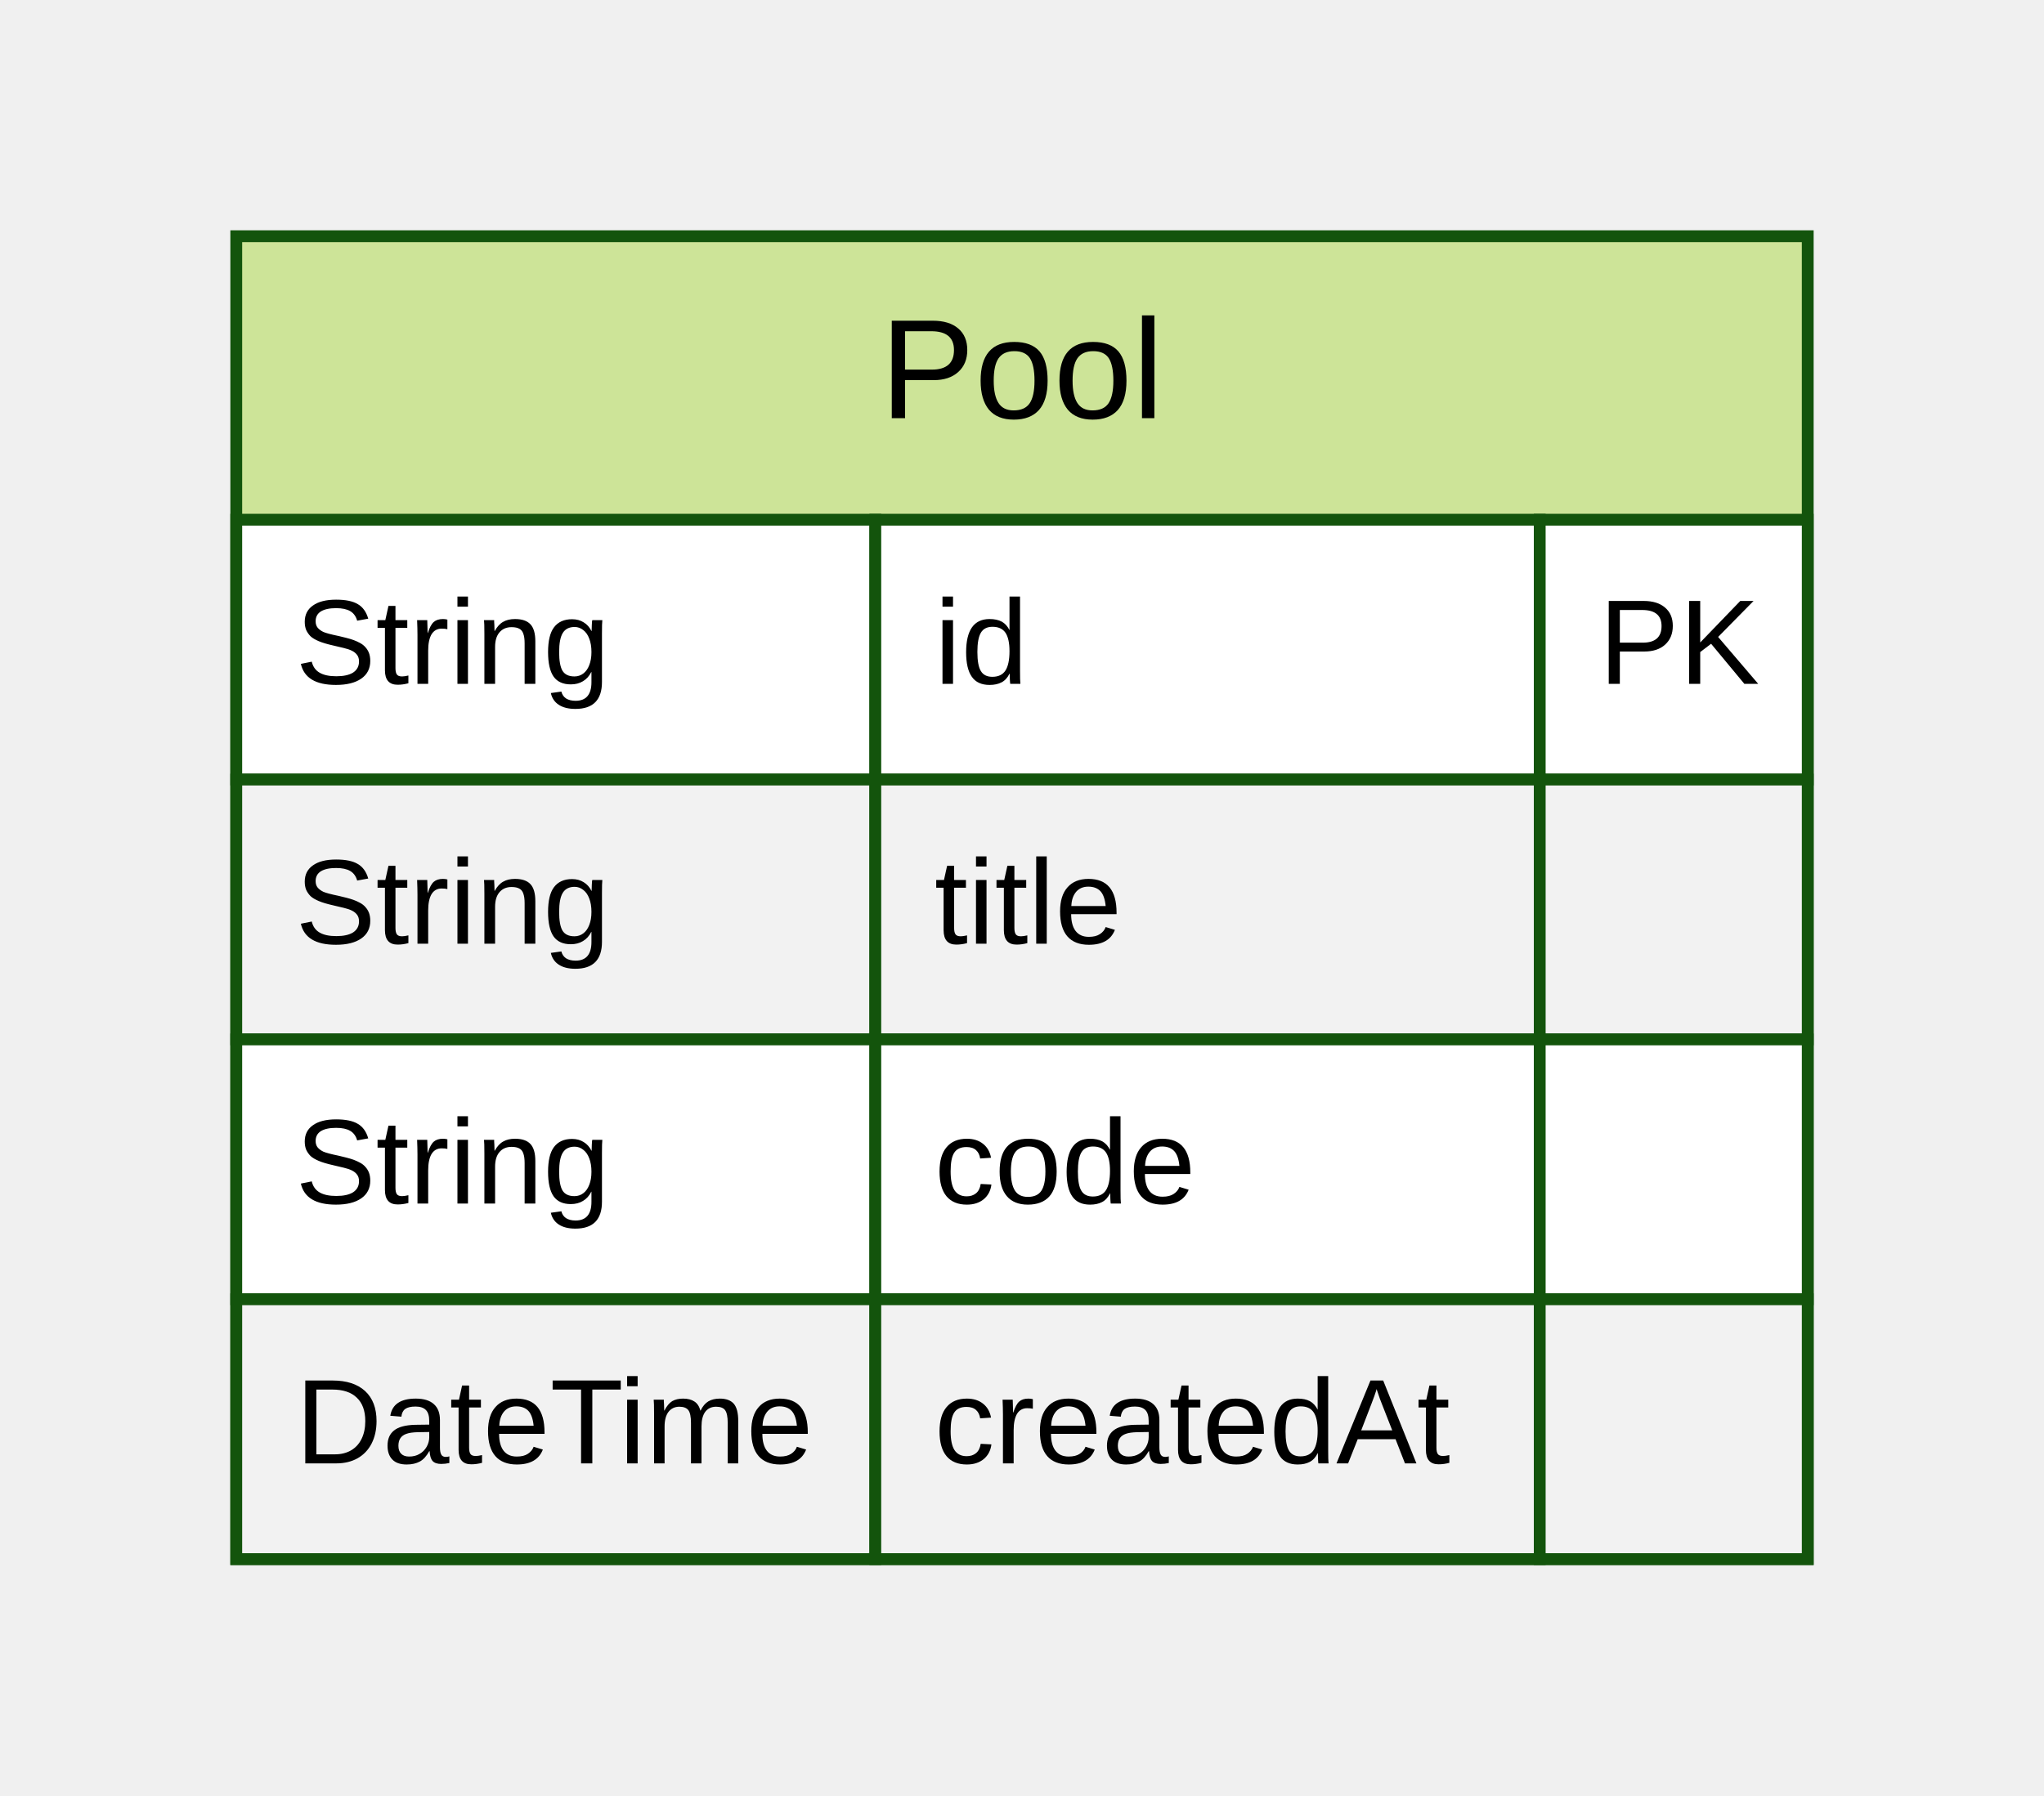
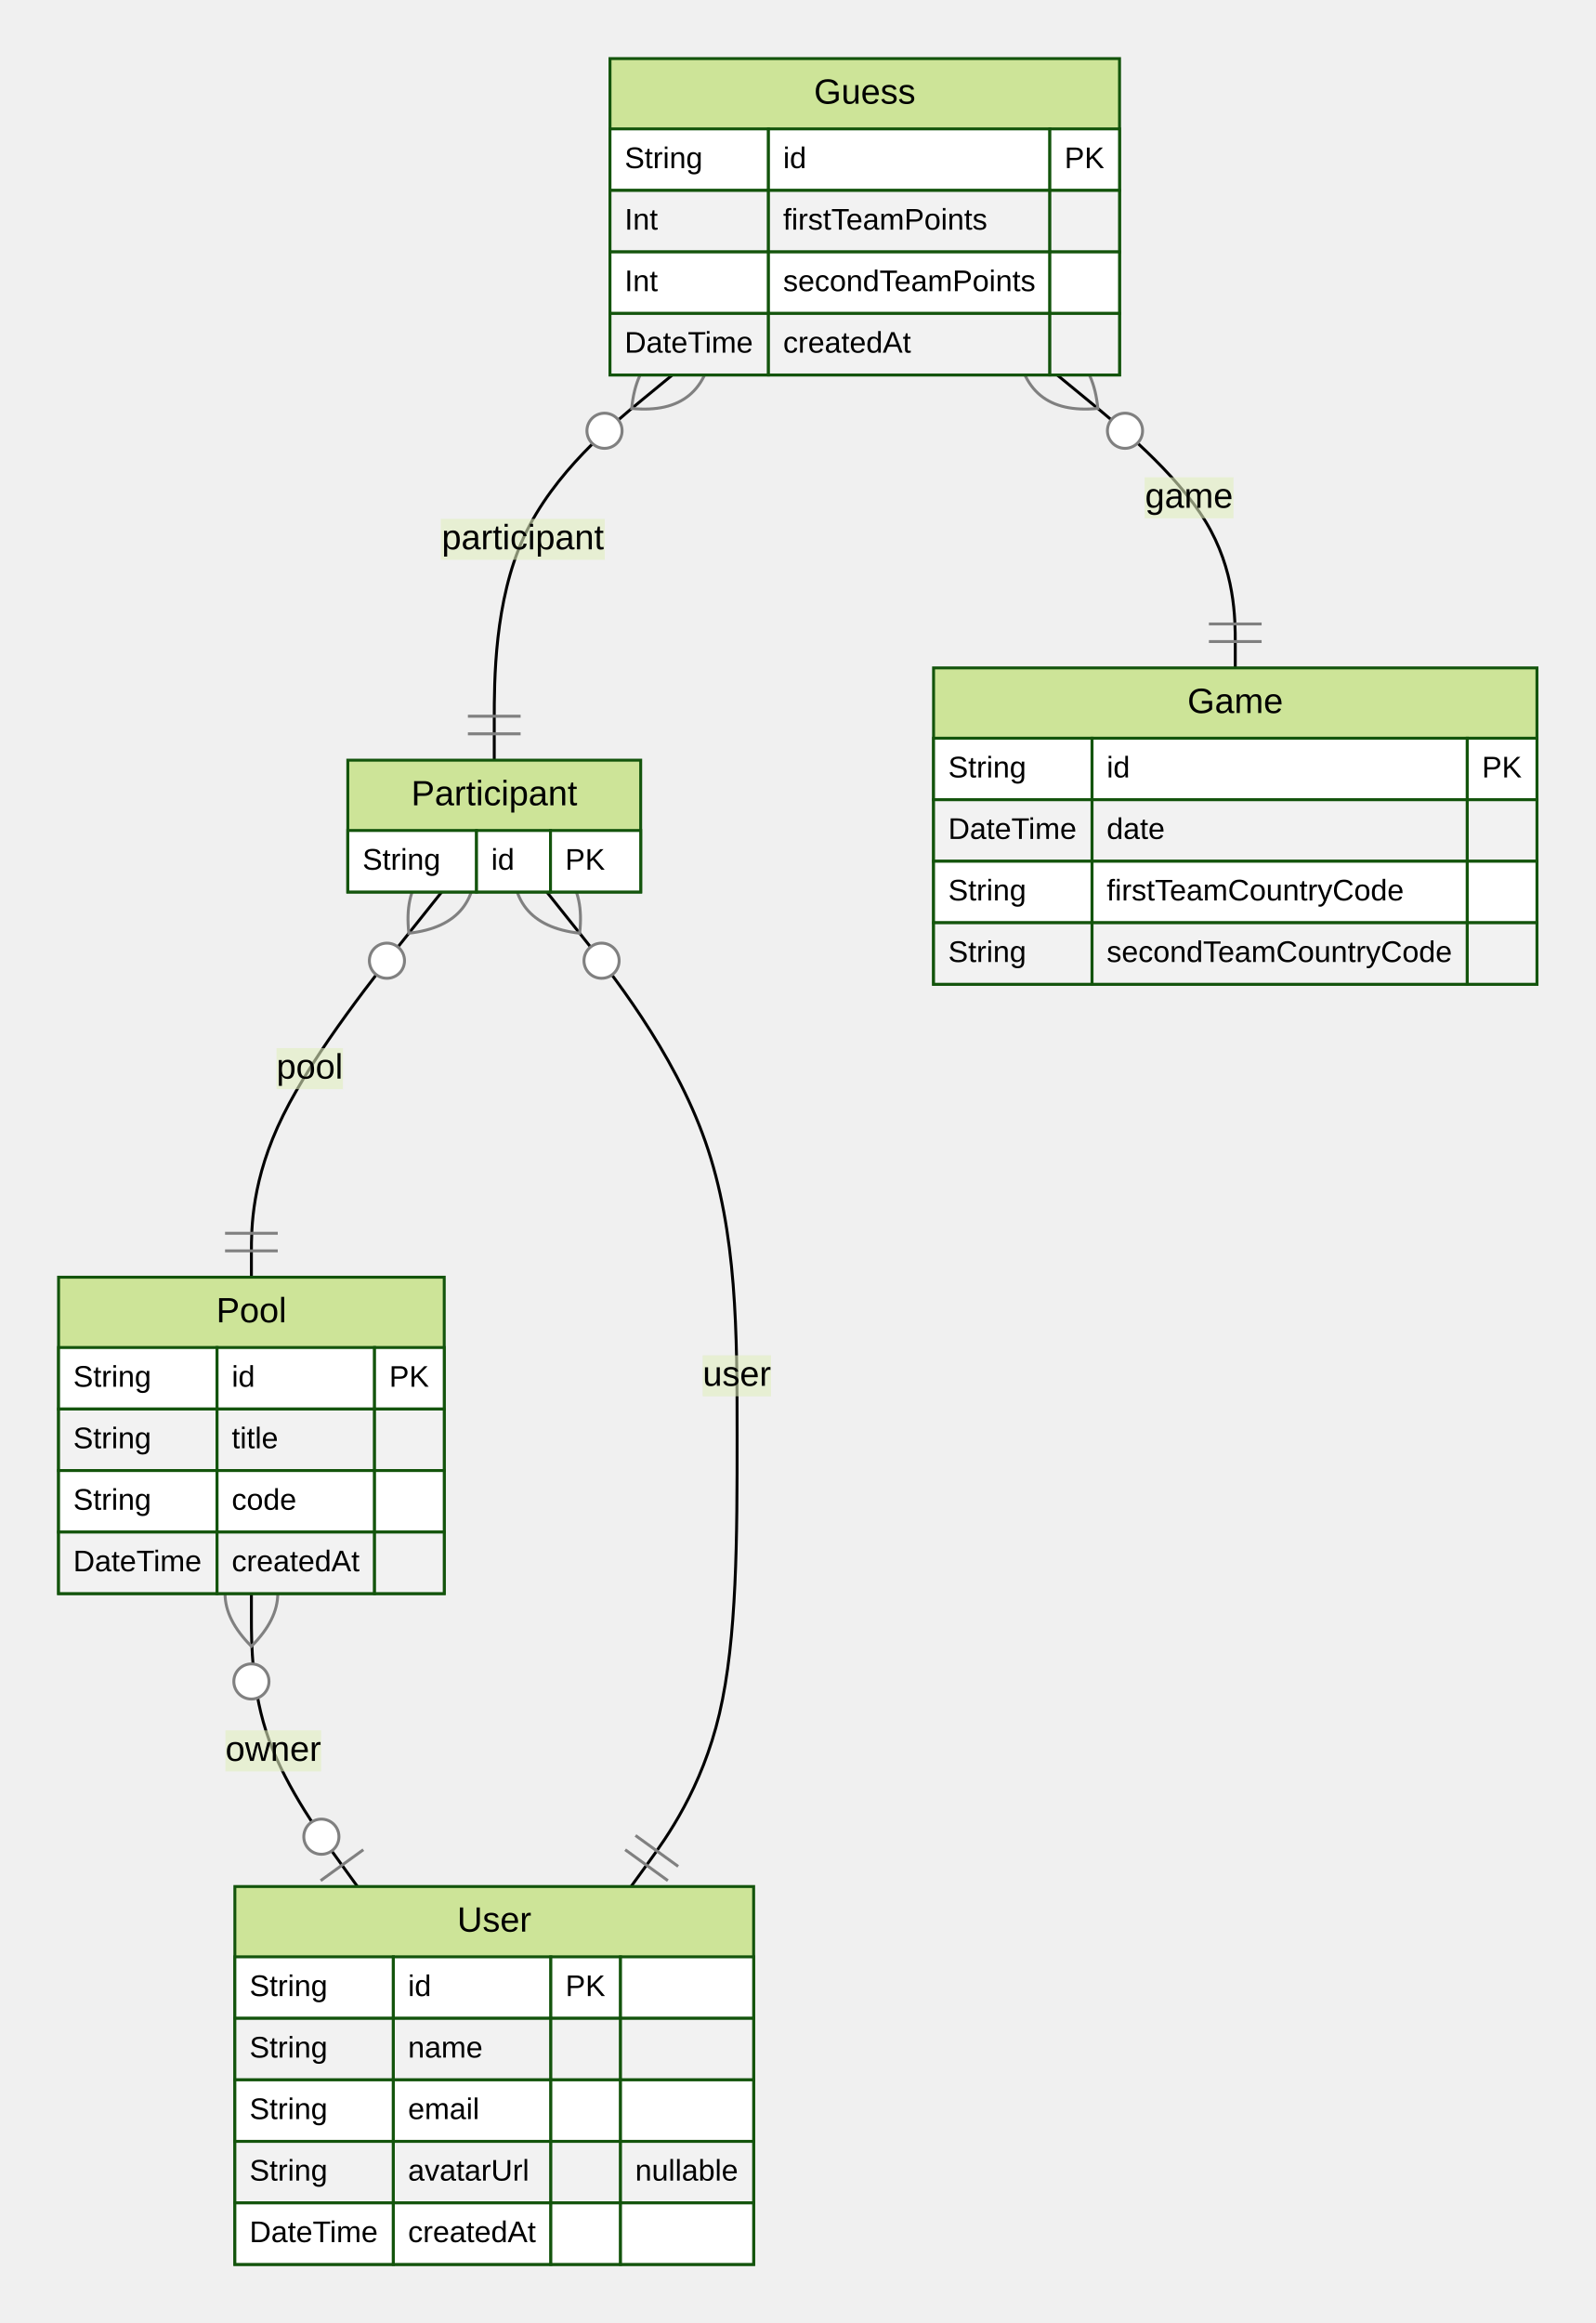
- <svg xmlns="http://www.w3.org/2000/svg" aria-labelledby="chart-title-mermaid-0 chart-desc-mermaid-0" role="img" viewBox="0 0 173.026 152" style="max-width: 173.026px; background-color: white;" width="100%" id="mermaid-0">
+ <svg xmlns="http://www.w3.org/2000/svg" aria-labelledby="chart-title-mermaid-0 chart-desc-mermaid-0" role="img" viewBox="0 0 544.791 793" style="max-width: 544.791px; background-color: white;" width="100%" id="mermaid-0">
  <style>#mermaid-0 {font-family:"trebuchet ms",verdana,arial,sans-serif;font-size:16px;fill:#000000;}#mermaid-0 .error-icon{fill:#552222;}#mermaid-0 .error-text{fill:#552222;stroke:#552222;}#mermaid-0 .edge-thickness-normal{stroke-width:2px;}#mermaid-0 .edge-thickness-thick{stroke-width:3.5px;}#mermaid-0 .edge-pattern-solid{stroke-dasharray:0;}#mermaid-0 .edge-pattern-dashed{stroke-dasharray:3;}#mermaid-0 .edge-pattern-dotted{stroke-dasharray:2;}#mermaid-0 .marker{fill:#000000;stroke:#000000;}#mermaid-0 .marker.cross{stroke:#000000;}#mermaid-0 svg{font-family:"trebuchet ms",verdana,arial,sans-serif;font-size:16px;}#mermaid-0 .entityBox{fill:#cde498;stroke:#13540c;}#mermaid-0 .attributeBoxOdd{fill:#ffffff;stroke:#13540c;}#mermaid-0 .attributeBoxEven{fill:#f2f2f2;stroke:#13540c;}#mermaid-0 .relationshipLabelBox{fill:hsl(78.158, 58.462%, 84.51%);opacity:0.7;background-color:hsl(78.158, 58.462%, 84.51%);}#mermaid-0 .relationshipLabelBox rect{opacity:0.5;}#mermaid-0 .relationshipLine{stroke:#000000;}#mermaid-0 :root{--mermaid-font-family:"trebuchet ms",verdana,arial,sans-serif;}</style>
  <g />
  <defs>
    <marker orient="auto" markerHeight="18" markerWidth="18" refY="9" refX="0" id="ONLY_ONE_START">
      <path d="M9,0 L9,18 M15,0 L15,18" fill="none" stroke="gray" />
    </marker>
  </defs>
  <defs>
    <marker orient="auto" markerHeight="18" markerWidth="18" refY="9" refX="18" id="ONLY_ONE_END">
      <path d="M3,0 L3,18 M9,0 L9,18" fill="none" stroke="gray" />
    </marker>
  </defs>
  <defs>
    <marker orient="auto" markerHeight="18" markerWidth="30" refY="9" refX="0" id="ZERO_OR_ONE_START">
      <circle r="6" cy="9" cx="21" fill="white" stroke="gray" />
      <path d="M9,0 L9,18" fill="none" stroke="gray" />
    </marker>
  </defs>
  <defs>
    <marker orient="auto" markerHeight="18" markerWidth="30" refY="9" refX="30" id="ZERO_OR_ONE_END">
      <circle r="6" cy="9" cx="9" fill="white" stroke="gray" />
      <path d="M21,0 L21,18" fill="none" stroke="gray" />
    </marker>
  </defs>
  <defs>
    <marker orient="auto" markerHeight="36" markerWidth="45" refY="18" refX="18" id="ONE_OR_MORE_START">
      <path d="M0,18 Q 18,0 36,18 Q 18,36 0,18 M42,9 L42,27" fill="none" stroke="gray" />
    </marker>
  </defs>
  <defs>
    <marker orient="auto" markerHeight="36" markerWidth="45" refY="18" refX="27" id="ONE_OR_MORE_END">
      <path d="M3,9 L3,27 M9,18 Q27,0 45,18 Q27,36 9,18" fill="none" stroke="gray" />
    </marker>
  </defs>
  <defs>
    <marker orient="auto" markerHeight="36" markerWidth="57" refY="18" refX="18" id="ZERO_OR_MORE_START">
      <circle r="6" cy="18" cx="48" fill="white" stroke="gray" />
      <path d="M0,18 Q18,0 36,18 Q18,36 0,18" fill="none" stroke="gray" />
    </marker>
  </defs>
  <defs>
    <marker orient="auto" markerHeight="36" markerWidth="57" refY="18" refX="39" id="ZERO_OR_MORE_END">
      <circle r="6" cy="18" cx="9" fill="white" stroke="gray" />
      <path d="M21,18 Q39,0 57,18 Q39,36 21,18" fill="none" stroke="gray" />
    </marker>
  </defs>
-   <g transform="translate(20,20 )" id="Pool">
-     <rect height="112" width="133.026" y="0" x="0" stroke="gray" fill-opacity="100%" fill="honeydew" class="er entityBox" />
-     <text transform="translate(66.51321,12)" style="font-family: &quot;trebuchet ms&quot;, verdana, arial, sans-serif;; font-size: 12px" text-anchor="middle" dominant-baseline="middle" y="0" x="0" id="entity-Pool" class="er entityLabel">Pool</text>
-     <rect height="22" width="54.096" y="24" x="0" stroke="gray" fill-opacity="100%" fill="honeydew" class="er attributeBoxOdd" />
-     <text transform="translate(5,35)" style="font-family: &quot;trebuchet ms&quot;, verdana, arial, sans-serif;; font-size: 10.2px" text-anchor="left" dominant-baseline="middle" y="0" x="0" id="entity-Pool-attr-1-type" class="er entityLabel">String</text>
-     <rect height="22" width="56.243" y="24" x="54.096" stroke="gray" fill-opacity="100%" fill="honeydew" class="er attributeBoxOdd" />
-     <text transform="translate(59.09555,35)" style="font-family: &quot;trebuchet ms&quot;, verdana, arial, sans-serif;; font-size: 10.2px" text-anchor="left" dominant-baseline="middle" y="0" x="0" id="entity-Pool-attr-1-name" class="er entityLabel">id</text>
-     <rect height="22" width="22.688" y="24" x="110.339" stroke="gray" fill-opacity="100%" fill="honeydew" class="er attributeBoxOdd" />
-     <text transform="translate(115.3387,35)" style="font-family: &quot;trebuchet ms&quot;, verdana, arial, sans-serif;; font-size: 10.2px" text-anchor="left" dominant-baseline="middle" y="0" x="0" id="entity-Pool-attr-1-key" class="er entityLabel">PK</text>
-     <rect height="22" width="54.096" y="46" x="0" stroke="gray" fill-opacity="100%" fill="honeydew" class="er attributeBoxEven" />
-     <text transform="translate(5,57)" style="font-family: &quot;trebuchet ms&quot;, verdana, arial, sans-serif;; font-size: 10.2px" text-anchor="left" dominant-baseline="middle" y="0" x="0" id="entity-Pool-attr-2-type" class="er entityLabel">String</text>
-     <rect height="22" width="56.243" y="46" x="54.096" stroke="gray" fill-opacity="100%" fill="honeydew" class="er attributeBoxEven" />
-     <text transform="translate(59.09555,57)" style="font-family: &quot;trebuchet ms&quot;, verdana, arial, sans-serif;; font-size: 10.2px" text-anchor="left" dominant-baseline="middle" y="0" x="0" id="entity-Pool-attr-2-name" class="er entityLabel">title</text>
-     <rect height="22" width="22.688" y="46" x="110.339" stroke="gray" fill-opacity="100%" fill="honeydew" class="er attributeBoxEven" />
-     <text transform="translate(115.3387,57)" style="font-family: &quot;trebuchet ms&quot;, verdana, arial, sans-serif;; font-size: 10.2px" text-anchor="left" dominant-baseline="middle" y="0" x="0" id="entity-Pool-attr-2-key" class="er entityLabel" />
-     <rect height="22" width="54.096" y="68" x="0" stroke="gray" fill-opacity="100%" fill="honeydew" class="er attributeBoxOdd" />
-     <text transform="translate(5,79)" style="font-family: &quot;trebuchet ms&quot;, verdana, arial, sans-serif;; font-size: 10.2px" text-anchor="left" dominant-baseline="middle" y="0" x="0" id="entity-Pool-attr-3-type" class="er entityLabel">String</text>
-     <rect height="22" width="56.243" y="68" x="54.096" stroke="gray" fill-opacity="100%" fill="honeydew" class="er attributeBoxOdd" />
-     <text transform="translate(59.09555,79)" style="font-family: &quot;trebuchet ms&quot;, verdana, arial, sans-serif;; font-size: 10.2px" text-anchor="left" dominant-baseline="middle" y="0" x="0" id="entity-Pool-attr-3-name" class="er entityLabel">code</text>
-     <rect height="22" width="22.688" y="68" x="110.339" stroke="gray" fill-opacity="100%" fill="honeydew" class="er attributeBoxOdd" />
-     <text transform="translate(115.3387,79)" style="font-family: &quot;trebuchet ms&quot;, verdana, arial, sans-serif;; font-size: 10.2px" text-anchor="left" dominant-baseline="middle" y="0" x="0" id="entity-Pool-attr-3-key" class="er entityLabel" />
-     <rect height="22" width="54.096" y="90" x="0" stroke="gray" fill-opacity="100%" fill="honeydew" class="er attributeBoxEven" />
-     <text transform="translate(5,101)" style="font-family: &quot;trebuchet ms&quot;, verdana, arial, sans-serif;; font-size: 10.2px" text-anchor="left" dominant-baseline="middle" y="0" x="0" id="entity-Pool-attr-4-type" class="er entityLabel">DateTime</text>
-     <rect height="22" width="56.243" y="90" x="54.096" stroke="gray" fill-opacity="100%" fill="honeydew" class="er attributeBoxEven" />
-     <text transform="translate(59.09555,101)" style="font-family: &quot;trebuchet ms&quot;, verdana, arial, sans-serif;; font-size: 10.2px" text-anchor="left" dominant-baseline="middle" y="0" x="0" id="entity-Pool-attr-4-name" class="er entityLabel">createdAt</text>
-     <rect height="22" width="22.688" y="90" x="110.339" stroke="gray" fill-opacity="100%" fill="honeydew" class="er attributeBoxEven" />
-     <text transform="translate(115.3387,101)" style="font-family: &quot;trebuchet ms&quot;, verdana, arial, sans-serif;; font-size: 10.2px" text-anchor="left" dominant-baseline="middle" y="0" x="0" id="entity-Pool-attr-4-key" class="er entityLabel" />
-   </g>
+   <path marker-start="url(#ZERO_OR_MORE_START)" marker-end="url(#ZERO_OR_ONE_END)" fill="none" stroke="gray" d="M85.841,544L85.841,552.333C85.841,560.667,85.841,577.333,91.876,594C97.911,610.667,109.981,627.333,116.016,635.667L122.051,644" class="er relationshipLine" />
+   <path marker-start="url(#ZERO_OR_MORE_START)" marker-end="url(#ONLY_ONE_END)" fill="none" stroke="gray" d="M186.702,304.5L197.532,318.083C208.362,331.667,230.023,358.833,240.853,389.75C251.683,420.667,251.683,455.333,251.683,490C251.683,524.667,251.683,559.333,245.648,585C239.613,610.667,227.543,627.333,221.508,635.667L215.473,644" class="er relationshipLine" />
+   <path marker-start="url(#ZERO_OR_MORE_START)" marker-end="url(#ONLY_ONE_END)" fill="none" stroke="gray" d="M150.823,304.5L139.992,318.083C129.162,331.667,107.502,358.833,96.672,380.75C85.841,402.667,85.841,419.333,85.841,427.667L85.841,436" class="er relationshipLine" />
+   <path marker-start="url(#ZERO_OR_MORE_START)" marker-end="url(#ONLY_ONE_END)" fill="none" stroke="gray" d="M360.956,128L371.093,136.333C381.23,144.667,401.503,161.333,411.64,178C421.777,194.667,421.777,211.333,421.777,219.667L421.777,228" class="er relationshipLine" />
+   <path marker-start="url(#ZERO_OR_MORE_START)" marker-end="url(#ONLY_ONE_END)" fill="none" stroke="gray" d="M229.583,128L219.446,136.333C209.309,144.667,189.036,161.333,178.899,183.25C168.762,205.167,168.762,232.333,168.762,245.917L168.762,259.5" class="er relationshipLine" />
+   <g transform="translate(20,436 )" id="Pool">
+     <rect height="108" width="131.683" y="0" x="0" stroke="gray" fill-opacity="100%" fill="honeydew" class="er entityBox" />
+     <text transform="translate(65.84149,12)" style="font-family: &quot;trebuchet ms&quot;, verdana, arial, sans-serif;; font-size: 12px" text-anchor="middle" dominant-baseline="middle" y="0" x="0" id="entity-Pool" class="er entityLabel">Pool</text>
+     <rect height="21" width="54.113" y="24" x="0" stroke="gray" fill-opacity="100%" fill="honeydew" class="er attributeBoxOdd" />
+     <text transform="translate(5,34.5)" style="font-family: &quot;trebuchet ms&quot;, verdana, arial, sans-serif;; font-size: 10.2px" text-anchor="left" dominant-baseline="middle" y="0" x="0" id="entity-Pool-attr-1-type" class="er entityLabel">String</text>
+     <rect height="21" width="53.775" y="24" x="54.113" stroke="gray" fill-opacity="100%" fill="honeydew" class="er attributeBoxOdd" />
+     <text transform="translate(59.11313,34.5)" style="font-family: &quot;trebuchet ms&quot;, verdana, arial, sans-serif;; font-size: 10.2px" text-anchor="left" dominant-baseline="middle" y="0" x="0" id="entity-Pool-attr-1-name" class="er entityLabel">id</text>
+     <rect height="21" width="23.795" y="24" x="107.888" stroke="gray" fill-opacity="100%" fill="honeydew" class="er attributeBoxOdd" />
+     <text transform="translate(112.888,34.5)" style="font-family: &quot;trebuchet ms&quot;, verdana, arial, sans-serif;; font-size: 10.2px" text-anchor="left" dominant-baseline="middle" y="0" x="0" id="entity-Pool-attr-1-key" class="er entityLabel">PK</text>
+     <rect height="21" width="54.113" y="45" x="0" stroke="gray" fill-opacity="100%" fill="honeydew" class="er attributeBoxEven" />
+     <text transform="translate(5,55.5)" style="font-family: &quot;trebuchet ms&quot;, verdana, arial, sans-serif;; font-size: 10.2px" text-anchor="left" dominant-baseline="middle" y="0" x="0" id="entity-Pool-attr-2-type" class="er entityLabel">String</text>
+     <rect height="21" width="53.775" y="45" x="54.113" stroke="gray" fill-opacity="100%" fill="honeydew" class="er attributeBoxEven" />
+     <text transform="translate(59.11313,55.5)" style="font-family: &quot;trebuchet ms&quot;, verdana, arial, sans-serif;; font-size: 10.2px" text-anchor="left" dominant-baseline="middle" y="0" x="0" id="entity-Pool-attr-2-name" class="er entityLabel">title</text>
+     <rect height="21" width="23.795" y="45" x="107.888" stroke="gray" fill-opacity="100%" fill="honeydew" class="er attributeBoxEven" />
+     <text transform="translate(112.888,55.5)" style="font-family: &quot;trebuchet ms&quot;, verdana, arial, sans-serif;; font-size: 10.2px" text-anchor="left" dominant-baseline="middle" y="0" x="0" id="entity-Pool-attr-2-key" class="er entityLabel" />
+     <rect height="21" width="54.113" y="66" x="0" stroke="gray" fill-opacity="100%" fill="honeydew" class="er attributeBoxOdd" />
+     <text transform="translate(5,76.5)" style="font-family: &quot;trebuchet ms&quot;, verdana, arial, sans-serif;; font-size: 10.2px" text-anchor="left" dominant-baseline="middle" y="0" x="0" id="entity-Pool-attr-3-type" class="er entityLabel">String</text>
+     <rect height="21" width="53.775" y="66" x="54.113" stroke="gray" fill-opacity="100%" fill="honeydew" class="er attributeBoxOdd" />
+     <text transform="translate(59.11313,76.5)" style="font-family: &quot;trebuchet ms&quot;, verdana, arial, sans-serif;; font-size: 10.2px" text-anchor="left" dominant-baseline="middle" y="0" x="0" id="entity-Pool-attr-3-name" class="er entityLabel">code</text>
+     <rect height="21" width="23.795" y="66" x="107.888" stroke="gray" fill-opacity="100%" fill="honeydew" class="er attributeBoxOdd" />
+     <text transform="translate(112.888,76.5)" style="font-family: &quot;trebuchet ms&quot;, verdana, arial, sans-serif;; font-size: 10.2px" text-anchor="left" dominant-baseline="middle" y="0" x="0" id="entity-Pool-attr-3-key" class="er entityLabel" />
+     <rect height="21" width="54.113" y="87" x="0" stroke="gray" fill-opacity="100%" fill="honeydew" class="er attributeBoxEven" />
+     <text transform="translate(5,97.5)" style="font-family: &quot;trebuchet ms&quot;, verdana, arial, sans-serif;; font-size: 10.2px" text-anchor="left" dominant-baseline="middle" y="0" x="0" id="entity-Pool-attr-4-type" class="er entityLabel">DateTime</text>
+     <rect height="21" width="53.775" y="87" x="54.113" stroke="gray" fill-opacity="100%" fill="honeydew" class="er attributeBoxEven" />
+     <text transform="translate(59.11313,97.5)" style="font-family: &quot;trebuchet ms&quot;, verdana, arial, sans-serif;; font-size: 10.2px" text-anchor="left" dominant-baseline="middle" y="0" x="0" id="entity-Pool-attr-4-name" class="er entityLabel">createdAt</text>
+     <rect height="21" width="23.795" y="87" x="107.888" stroke="gray" fill-opacity="100%" fill="honeydew" class="er attributeBoxEven" />
+     <text transform="translate(112.888,97.5)" style="font-family: &quot;trebuchet ms&quot;, verdana, arial, sans-serif;; font-size: 10.2px" text-anchor="left" dominant-baseline="middle" y="0" x="0" id="entity-Pool-attr-4-key" class="er entityLabel" />
+   </g>
+   <g transform="translate(118.7622,259.5 )" id="Participant">
+     <rect height="45" width="100" y="0" x="0" stroke="gray" fill-opacity="100%" fill="honeydew" class="er entityBox" />
+     <text transform="translate(50,12)" style="font-family: &quot;trebuchet ms&quot;, verdana, arial, sans-serif;; font-size: 12px" text-anchor="middle" dominant-baseline="middle" y="0" x="0" id="entity-Participant" class="er entityLabel">Participant</text>
+     <rect height="21" width="43.945" y="24" x="0" stroke="gray" fill-opacity="100%" fill="honeydew" class="er attributeBoxOdd" />
+     <text transform="translate(5,34.5)" style="font-family: &quot;trebuchet ms&quot;, verdana, arial, sans-serif;; font-size: 10.2px" text-anchor="left" dominant-baseline="middle" y="0" x="0" id="entity-Participant-attr-1-type" class="er entityLabel">String</text>
+     <rect height="21" width="25.262" y="24" x="43.945" stroke="gray" fill-opacity="100%" fill="honeydew" class="er attributeBoxOdd" />
+     <text transform="translate(48.94526,34.5)" style="font-family: &quot;trebuchet ms&quot;, verdana, arial, sans-serif;; font-size: 10.2px" text-anchor="left" dominant-baseline="middle" y="0" x="0" id="entity-Participant-attr-1-name" class="er entityLabel">id</text>
+     <rect height="21" width="30.793" y="24" x="69.207" stroke="gray" fill-opacity="100%" fill="honeydew" class="er attributeBoxOdd" />
+     <text transform="translate(74.20681,34.5)" style="font-family: &quot;trebuchet ms&quot;, verdana, arial, sans-serif;; font-size: 10.2px" text-anchor="left" dominant-baseline="middle" y="0" x="0" id="entity-Participant-attr-1-key" class="er entityLabel">PK</text>
+   </g>
+   <g transform="translate(80.19414,644 )" id="User">
+     <rect height="129" width="177.136" y="0" x="0" stroke="gray" fill-opacity="100%" fill="honeydew" class="er entityBox" />
+     <text transform="translate(88.5681,12)" style="font-family: &quot;trebuchet ms&quot;, verdana, arial, sans-serif;; font-size: 12px" text-anchor="middle" dominant-baseline="middle" y="0" x="0" id="entity-User" class="er entityLabel">User</text>
+     <rect height="21" width="54.113" y="24" x="0" stroke="gray" fill-opacity="100%" fill="honeydew" class="er attributeBoxOdd" />
+     <text transform="translate(5,34.5)" style="font-family: &quot;trebuchet ms&quot;, verdana, arial, sans-serif;; font-size: 10.2px" text-anchor="left" dominant-baseline="middle" y="0" x="0" id="entity-User-attr-1-type" class="er entityLabel">String</text>
+     <rect height="21" width="53.775" y="24" x="54.113" stroke="gray" fill-opacity="100%" fill="honeydew" class="er attributeBoxOdd" />
+     <text transform="translate(59.11313,34.5)" style="font-family: &quot;trebuchet ms&quot;, verdana, arial, sans-serif;; font-size: 10.2px" text-anchor="left" dominant-baseline="middle" y="0" x="0" id="entity-User-attr-1-name" class="er entityLabel">id</text>
+     <rect height="21" width="23.795" y="24" x="107.888" stroke="gray" fill-opacity="100%" fill="honeydew" class="er attributeBoxOdd" />
+     <text transform="translate(112.888,34.5)" style="font-family: &quot;trebuchet ms&quot;, verdana, arial, sans-serif;; font-size: 10.2px" text-anchor="left" dominant-baseline="middle" y="0" x="0" id="entity-User-attr-1-key" class="er entityLabel">PK</text>
+     <rect height="21" width="45.453" y="24" x="131.683" stroke="gray" fill-opacity="100%" fill="honeydew" class="er attributeBoxOdd" />
+     <text transform="translate(136.683,34.5)" style="font-family: &quot;trebuchet ms&quot;, verdana, arial, sans-serif;; font-size: 10.2px" text-anchor="left" dominant-baseline="middle" y="0" x="0" id="entity-User-attr-1-comment" class="er entityLabel" />
+     <rect height="21" width="54.113" y="45" x="0" stroke="gray" fill-opacity="100%" fill="honeydew" class="er attributeBoxEven" />
+     <text transform="translate(5,55.5)" style="font-family: &quot;trebuchet ms&quot;, verdana, arial, sans-serif;; font-size: 10.2px" text-anchor="left" dominant-baseline="middle" y="0" x="0" id="entity-User-attr-2-type" class="er entityLabel">String</text>
+     <rect height="21" width="53.775" y="45" x="54.113" stroke="gray" fill-opacity="100%" fill="honeydew" class="er attributeBoxEven" />
+     <text transform="translate(59.11313,55.5)" style="font-family: &quot;trebuchet ms&quot;, verdana, arial, sans-serif;; font-size: 10.2px" text-anchor="left" dominant-baseline="middle" y="0" x="0" id="entity-User-attr-2-name" class="er entityLabel">name</text>
+     <rect height="21" width="23.795" y="45" x="107.888" stroke="gray" fill-opacity="100%" fill="honeydew" class="er attributeBoxEven" />
+     <text transform="translate(112.888,55.5)" style="font-family: &quot;trebuchet ms&quot;, verdana, arial, sans-serif;; font-size: 10.2px" text-anchor="left" dominant-baseline="middle" y="0" x="0" id="entity-User-attr-2-key" class="er entityLabel" />
+     <rect height="21" width="45.453" y="45" x="131.683" stroke="gray" fill-opacity="100%" fill="honeydew" class="er attributeBoxEven" />
+     <text transform="translate(136.683,55.5)" style="font-family: &quot;trebuchet ms&quot;, verdana, arial, sans-serif;; font-size: 10.2px" text-anchor="left" dominant-baseline="middle" y="0" x="0" id="entity-User-attr-2-comment" class="er entityLabel" />
+     <rect height="21" width="54.113" y="66" x="0" stroke="gray" fill-opacity="100%" fill="honeydew" class="er attributeBoxOdd" />
+     <text transform="translate(5,76.5)" style="font-family: &quot;trebuchet ms&quot;, verdana, arial, sans-serif;; font-size: 10.2px" text-anchor="left" dominant-baseline="middle" y="0" x="0" id="entity-User-attr-3-type" class="er entityLabel">String</text>
+     <rect height="21" width="53.775" y="66" x="54.113" stroke="gray" fill-opacity="100%" fill="honeydew" class="er attributeBoxOdd" />
+     <text transform="translate(59.11313,76.5)" style="font-family: &quot;trebuchet ms&quot;, verdana, arial, sans-serif;; font-size: 10.2px" text-anchor="left" dominant-baseline="middle" y="0" x="0" id="entity-User-attr-3-name" class="er entityLabel">email</text>
+     <rect height="21" width="23.795" y="66" x="107.888" stroke="gray" fill-opacity="100%" fill="honeydew" class="er attributeBoxOdd" />
+     <text transform="translate(112.888,76.5)" style="font-family: &quot;trebuchet ms&quot;, verdana, arial, sans-serif;; font-size: 10.2px" text-anchor="left" dominant-baseline="middle" y="0" x="0" id="entity-User-attr-3-key" class="er entityLabel" />
+     <rect height="21" width="45.453" y="66" x="131.683" stroke="gray" fill-opacity="100%" fill="honeydew" class="er attributeBoxOdd" />
+     <text transform="translate(136.683,76.5)" style="font-family: &quot;trebuchet ms&quot;, verdana, arial, sans-serif;; font-size: 10.2px" text-anchor="left" dominant-baseline="middle" y="0" x="0" id="entity-User-attr-3-comment" class="er entityLabel" />
+     <rect height="21" width="54.113" y="87" x="0" stroke="gray" fill-opacity="100%" fill="honeydew" class="er attributeBoxEven" />
+     <text transform="translate(5,97.5)" style="font-family: &quot;trebuchet ms&quot;, verdana, arial, sans-serif;; font-size: 10.2px" text-anchor="left" dominant-baseline="middle" y="0" x="0" id="entity-User-attr-4-type" class="er entityLabel">String</text>
+     <rect height="21" width="53.775" y="87" x="54.113" stroke="gray" fill-opacity="100%" fill="honeydew" class="er attributeBoxEven" />
+     <text transform="translate(59.11313,97.5)" style="font-family: &quot;trebuchet ms&quot;, verdana, arial, sans-serif;; font-size: 10.2px" text-anchor="left" dominant-baseline="middle" y="0" x="0" id="entity-User-attr-4-name" class="er entityLabel">avatarUrl</text>
+     <rect height="21" width="23.795" y="87" x="107.888" stroke="gray" fill-opacity="100%" fill="honeydew" class="er attributeBoxEven" />
+     <text transform="translate(112.888,97.5)" style="font-family: &quot;trebuchet ms&quot;, verdana, arial, sans-serif;; font-size: 10.2px" text-anchor="left" dominant-baseline="middle" y="0" x="0" id="entity-User-attr-4-key" class="er entityLabel" />
+     <rect height="21" width="45.453" y="87" x="131.683" stroke="gray" fill-opacity="100%" fill="honeydew" class="er attributeBoxEven" />
+     <text transform="translate(136.683,97.5)" style="font-family: &quot;trebuchet ms&quot;, verdana, arial, sans-serif;; font-size: 10.2px" text-anchor="left" dominant-baseline="middle" y="0" x="0" id="entity-User-attr-4-comment" class="er entityLabel">nullable</text>
+     <rect height="21" width="54.113" y="108" x="0" stroke="gray" fill-opacity="100%" fill="honeydew" class="er attributeBoxOdd" />
+     <text transform="translate(5,118.5)" style="font-family: &quot;trebuchet ms&quot;, verdana, arial, sans-serif;; font-size: 10.2px" text-anchor="left" dominant-baseline="middle" y="0" x="0" id="entity-User-attr-5-type" class="er entityLabel">DateTime</text>
+     <rect height="21" width="53.775" y="108" x="54.113" stroke="gray" fill-opacity="100%" fill="honeydew" class="er attributeBoxOdd" />
+     <text transform="translate(59.11313,118.5)" style="font-family: &quot;trebuchet ms&quot;, verdana, arial, sans-serif;; font-size: 10.2px" text-anchor="left" dominant-baseline="middle" y="0" x="0" id="entity-User-attr-5-name" class="er entityLabel">createdAt</text>
+     <rect height="21" width="23.795" y="108" x="107.888" stroke="gray" fill-opacity="100%" fill="honeydew" class="er attributeBoxOdd" />
+     <text transform="translate(112.888,118.5)" style="font-family: &quot;trebuchet ms&quot;, verdana, arial, sans-serif;; font-size: 10.2px" text-anchor="left" dominant-baseline="middle" y="0" x="0" id="entity-User-attr-5-key" class="er entityLabel" />
+     <rect height="21" width="45.453" y="108" x="131.683" stroke="gray" fill-opacity="100%" fill="honeydew" class="er attributeBoxOdd" />
+     <text transform="translate(136.683,118.5)" style="font-family: &quot;trebuchet ms&quot;, verdana, arial, sans-serif;; font-size: 10.2px" text-anchor="left" dominant-baseline="middle" y="0" x="0" id="entity-User-attr-5-comment" class="er entityLabel" />
+   </g>
+   <g transform="translate(318.7622,228 )" id="Game">
+     <rect height="108" width="206.029" y="0" x="0" stroke="gray" fill-opacity="100%" fill="honeydew" class="er entityBox" />
+     <text transform="translate(103.0145,12)" style="font-family: &quot;trebuchet ms&quot;, verdana, arial, sans-serif;; font-size: 12px" text-anchor="middle" dominant-baseline="middle" y="0" x="0" id="entity-Game" class="er entityLabel">Game</text>
+     <rect height="21" width="54.113" y="24" x="0" stroke="gray" fill-opacity="100%" fill="honeydew" class="er attributeBoxOdd" />
+     <text transform="translate(5,34.5)" style="font-family: &quot;trebuchet ms&quot;, verdana, arial, sans-serif;; font-size: 10.2px" text-anchor="left" dominant-baseline="middle" y="0" x="0" id="entity-Game-attr-1-type" class="er entityLabel">String</text>
+     <rect height="21" width="128.121" y="24" x="54.113" stroke="gray" fill-opacity="100%" fill="honeydew" class="er attributeBoxOdd" />
+     <text transform="translate(59.11313,34.5)" style="font-family: &quot;trebuchet ms&quot;, verdana, arial, sans-serif;; font-size: 10.2px" text-anchor="left" dominant-baseline="middle" y="0" x="0" id="entity-Game-attr-1-name" class="er entityLabel">id</text>
+     <rect height="21" width="23.795" y="24" x="182.234" stroke="gray" fill-opacity="100%" fill="honeydew" class="er attributeBoxOdd" />
+     <text transform="translate(187.2339,34.5)" style="font-family: &quot;trebuchet ms&quot;, verdana, arial, sans-serif;; font-size: 10.2px" text-anchor="left" dominant-baseline="middle" y="0" x="0" id="entity-Game-attr-1-key" class="er entityLabel">PK</text>
+     <rect height="21" width="54.113" y="45" x="0" stroke="gray" fill-opacity="100%" fill="honeydew" class="er attributeBoxEven" />
+     <text transform="translate(5,55.5)" style="font-family: &quot;trebuchet ms&quot;, verdana, arial, sans-serif;; font-size: 10.2px" text-anchor="left" dominant-baseline="middle" y="0" x="0" id="entity-Game-attr-2-type" class="er entityLabel">DateTime</text>
+     <rect height="21" width="128.121" y="45" x="54.113" stroke="gray" fill-opacity="100%" fill="honeydew" class="er attributeBoxEven" />
+     <text transform="translate(59.11313,55.5)" style="font-family: &quot;trebuchet ms&quot;, verdana, arial, sans-serif;; font-size: 10.2px" text-anchor="left" dominant-baseline="middle" y="0" x="0" id="entity-Game-attr-2-name" class="er entityLabel">date</text>
+     <rect height="21" width="23.795" y="45" x="182.234" stroke="gray" fill-opacity="100%" fill="honeydew" class="er attributeBoxEven" />
+     <text transform="translate(187.2339,55.5)" style="font-family: &quot;trebuchet ms&quot;, verdana, arial, sans-serif;; font-size: 10.2px" text-anchor="left" dominant-baseline="middle" y="0" x="0" id="entity-Game-attr-2-key" class="er entityLabel" />
+     <rect height="21" width="54.113" y="66" x="0" stroke="gray" fill-opacity="100%" fill="honeydew" class="er attributeBoxOdd" />
+     <text transform="translate(5,76.5)" style="font-family: &quot;trebuchet ms&quot;, verdana, arial, sans-serif;; font-size: 10.2px" text-anchor="left" dominant-baseline="middle" y="0" x="0" id="entity-Game-attr-3-type" class="er entityLabel">String</text>
+     <rect height="21" width="128.121" y="66" x="54.113" stroke="gray" fill-opacity="100%" fill="honeydew" class="er attributeBoxOdd" />
+     <text transform="translate(59.11313,76.5)" style="font-family: &quot;trebuchet ms&quot;, verdana, arial, sans-serif;; font-size: 10.2px" text-anchor="left" dominant-baseline="middle" y="0" x="0" id="entity-Game-attr-3-name" class="er entityLabel">firstTeamCountryCode</text>
+     <rect height="21" width="23.795" y="66" x="182.234" stroke="gray" fill-opacity="100%" fill="honeydew" class="er attributeBoxOdd" />
+     <text transform="translate(187.2339,76.5)" style="font-family: &quot;trebuchet ms&quot;, verdana, arial, sans-serif;; font-size: 10.2px" text-anchor="left" dominant-baseline="middle" y="0" x="0" id="entity-Game-attr-3-key" class="er entityLabel" />
+     <rect height="21" width="54.113" y="87" x="0" stroke="gray" fill-opacity="100%" fill="honeydew" class="er attributeBoxEven" />
+     <text transform="translate(5,97.5)" style="font-family: &quot;trebuchet ms&quot;, verdana, arial, sans-serif;; font-size: 10.2px" text-anchor="left" dominant-baseline="middle" y="0" x="0" id="entity-Game-attr-4-type" class="er entityLabel">String</text>
+     <rect height="21" width="128.121" y="87" x="54.113" stroke="gray" fill-opacity="100%" fill="honeydew" class="er attributeBoxEven" />
+     <text transform="translate(59.11313,97.5)" style="font-family: &quot;trebuchet ms&quot;, verdana, arial, sans-serif;; font-size: 10.2px" text-anchor="left" dominant-baseline="middle" y="0" x="0" id="entity-Game-attr-4-name" class="er entityLabel">secondTeamCountryCode</text>
+     <rect height="21" width="23.795" y="87" x="182.234" stroke="gray" fill-opacity="100%" fill="honeydew" class="er attributeBoxEven" />
+     <text transform="translate(187.2339,97.5)" style="font-family: &quot;trebuchet ms&quot;, verdana, arial, sans-serif;; font-size: 10.2px" text-anchor="left" dominant-baseline="middle" y="0" x="0" id="entity-Game-attr-4-key" class="er entityLabel" />
+   </g>
+   <g transform="translate(208.2763,20 )" id="Guess">
+     <rect height="108" width="173.986" y="0" x="0" stroke="gray" fill-opacity="100%" fill="honeydew" class="er entityBox" />
+     <text transform="translate(86.99312,12)" style="font-family: &quot;trebuchet ms&quot;, verdana, arial, sans-serif;; font-size: 12px" text-anchor="middle" dominant-baseline="middle" y="0" x="0" id="entity-Guess" class="er entityLabel">Guess</text>
+     <rect height="21" width="54.113" y="24" x="0" stroke="gray" fill-opacity="100%" fill="honeydew" class="er attributeBoxOdd" />
+     <text transform="translate(5,34.5)" style="font-family: &quot;trebuchet ms&quot;, verdana, arial, sans-serif;; font-size: 10.2px" text-anchor="left" dominant-baseline="middle" y="0" x="0" id="entity-Guess-attr-1-type" class="er entityLabel">String</text>
+     <rect height="21" width="96.078" y="24" x="54.113" stroke="gray" fill-opacity="100%" fill="honeydew" class="er attributeBoxOdd" />
+     <text transform="translate(59.11313,34.5)" style="font-family: &quot;trebuchet ms&quot;, verdana, arial, sans-serif;; font-size: 10.2px" text-anchor="left" dominant-baseline="middle" y="0" x="0" id="entity-Guess-attr-1-name" class="er entityLabel">id</text>
+     <rect height="21" width="23.795" y="24" x="150.191" stroke="gray" fill-opacity="100%" fill="honeydew" class="er attributeBoxOdd" />
+     <text transform="translate(155.1913,34.5)" style="font-family: &quot;trebuchet ms&quot;, verdana, arial, sans-serif;; font-size: 10.2px" text-anchor="left" dominant-baseline="middle" y="0" x="0" id="entity-Guess-attr-1-key" class="er entityLabel">PK</text>
+     <rect height="21" width="54.113" y="45" x="0" stroke="gray" fill-opacity="100%" fill="honeydew" class="er attributeBoxEven" />
+     <text transform="translate(5,55.5)" style="font-family: &quot;trebuchet ms&quot;, verdana, arial, sans-serif;; font-size: 10.2px" text-anchor="left" dominant-baseline="middle" y="0" x="0" id="entity-Guess-attr-2-type" class="er entityLabel">Int</text>
+     <rect height="21" width="96.078" y="45" x="54.113" stroke="gray" fill-opacity="100%" fill="honeydew" class="er attributeBoxEven" />
+     <text transform="translate(59.11313,55.5)" style="font-family: &quot;trebuchet ms&quot;, verdana, arial, sans-serif;; font-size: 10.2px" text-anchor="left" dominant-baseline="middle" y="0" x="0" id="entity-Guess-attr-2-name" class="er entityLabel">firstTeamPoints</text>
+     <rect height="21" width="23.795" y="45" x="150.191" stroke="gray" fill-opacity="100%" fill="honeydew" class="er attributeBoxEven" />
+     <text transform="translate(155.1913,55.5)" style="font-family: &quot;trebuchet ms&quot;, verdana, arial, sans-serif;; font-size: 10.2px" text-anchor="left" dominant-baseline="middle" y="0" x="0" id="entity-Guess-attr-2-key" class="er entityLabel" />
+     <rect height="21" width="54.113" y="66" x="0" stroke="gray" fill-opacity="100%" fill="honeydew" class="er attributeBoxOdd" />
+     <text transform="translate(5,76.5)" style="font-family: &quot;trebuchet ms&quot;, verdana, arial, sans-serif;; font-size: 10.2px" text-anchor="left" dominant-baseline="middle" y="0" x="0" id="entity-Guess-attr-3-type" class="er entityLabel">Int</text>
+     <rect height="21" width="96.078" y="66" x="54.113" stroke="gray" fill-opacity="100%" fill="honeydew" class="er attributeBoxOdd" />
+     <text transform="translate(59.11313,76.5)" style="font-family: &quot;trebuchet ms&quot;, verdana, arial, sans-serif;; font-size: 10.2px" text-anchor="left" dominant-baseline="middle" y="0" x="0" id="entity-Guess-attr-3-name" class="er entityLabel">secondTeamPoints</text>
+     <rect height="21" width="23.795" y="66" x="150.191" stroke="gray" fill-opacity="100%" fill="honeydew" class="er attributeBoxOdd" />
+     <text transform="translate(155.1913,76.5)" style="font-family: &quot;trebuchet ms&quot;, verdana, arial, sans-serif;; font-size: 10.2px" text-anchor="left" dominant-baseline="middle" y="0" x="0" id="entity-Guess-attr-3-key" class="er entityLabel" />
+     <rect height="21" width="54.113" y="87" x="0" stroke="gray" fill-opacity="100%" fill="honeydew" class="er attributeBoxEven" />
+     <text transform="translate(5,97.5)" style="font-family: &quot;trebuchet ms&quot;, verdana, arial, sans-serif;; font-size: 10.2px" text-anchor="left" dominant-baseline="middle" y="0" x="0" id="entity-Guess-attr-4-type" class="er entityLabel">DateTime</text>
+     <rect height="21" width="96.078" y="87" x="54.113" stroke="gray" fill-opacity="100%" fill="honeydew" class="er attributeBoxEven" />
+     <text transform="translate(59.11313,97.5)" style="font-family: &quot;trebuchet ms&quot;, verdana, arial, sans-serif;; font-size: 10.2px" text-anchor="left" dominant-baseline="middle" y="0" x="0" id="entity-Guess-attr-4-name" class="er entityLabel">createdAt</text>
+     <rect height="21" width="23.795" y="87" x="150.191" stroke="gray" fill-opacity="100%" fill="honeydew" class="er attributeBoxEven" />
+     <text transform="translate(155.1913,97.5)" style="font-family: &quot;trebuchet ms&quot;, verdana, arial, sans-serif;; font-size: 10.2px" text-anchor="left" dominant-baseline="middle" y="0" x="0" id="entity-Guess-attr-4-key" class="er entityLabel" />
+   </g>
+   <rect fill-opacity="85%" fill="white" height="14" width="32.688" y="590.7" x="76.968" class="er relationshipLabelBox" />
+   <text style="font-family: &quot;trebuchet ms&quot;, verdana, arial, sans-serif;; font-size: 12px" dominant-baseline="middle" text-anchor="middle" y="597.7" x="93.312" id="rel1" class="er relationshipLabel">owner</text>
+   <rect fill-opacity="85%" fill="white" height="14" width="23.348" y="462.676" x="239.928" class="er relationshipLabelBox" />
+   <text style="font-family: &quot;trebuchet ms&quot;, verdana, arial, sans-serif;; font-size: 12px" dominant-baseline="middle" text-anchor="middle" y="469.676" x="251.601" id="rel2" class="er relationshipLabel">user</text>
+   <rect fill-opacity="85%" fill="white" height="14" width="22.688" y="357.795" x="94.4" class="er relationshipLabelBox" />
+   <text style="font-family: &quot;trebuchet ms&quot;, verdana, arial, sans-serif;; font-size: 12px" dominant-baseline="middle" text-anchor="middle" y="364.795" x="105.744" id="rel3" class="er relationshipLabel">pool</text>
+   <rect fill-opacity="85%" fill="white" height="14" width="30.344" y="162.93" x="390.825" class="er relationshipLabelBox" />
+   <text style="font-family: &quot;trebuchet ms&quot;, verdana, arial, sans-serif;; font-size: 12px" dominant-baseline="middle" text-anchor="middle" y="169.93" x="405.997" id="rel4" class="er relationshipLabel">game</text>
+   <rect fill-opacity="85%" fill="white" height="14" width="56.031" y="177.114" x="150.49" class="er relationshipLabelBox" />
+   <text style="font-family: &quot;trebuchet ms&quot;, verdana, arial, sans-serif;; font-size: 12px" dominant-baseline="middle" text-anchor="middle" y="184.114" x="178.506" id="rel5" class="er relationshipLabel">participant</text>
</svg>
